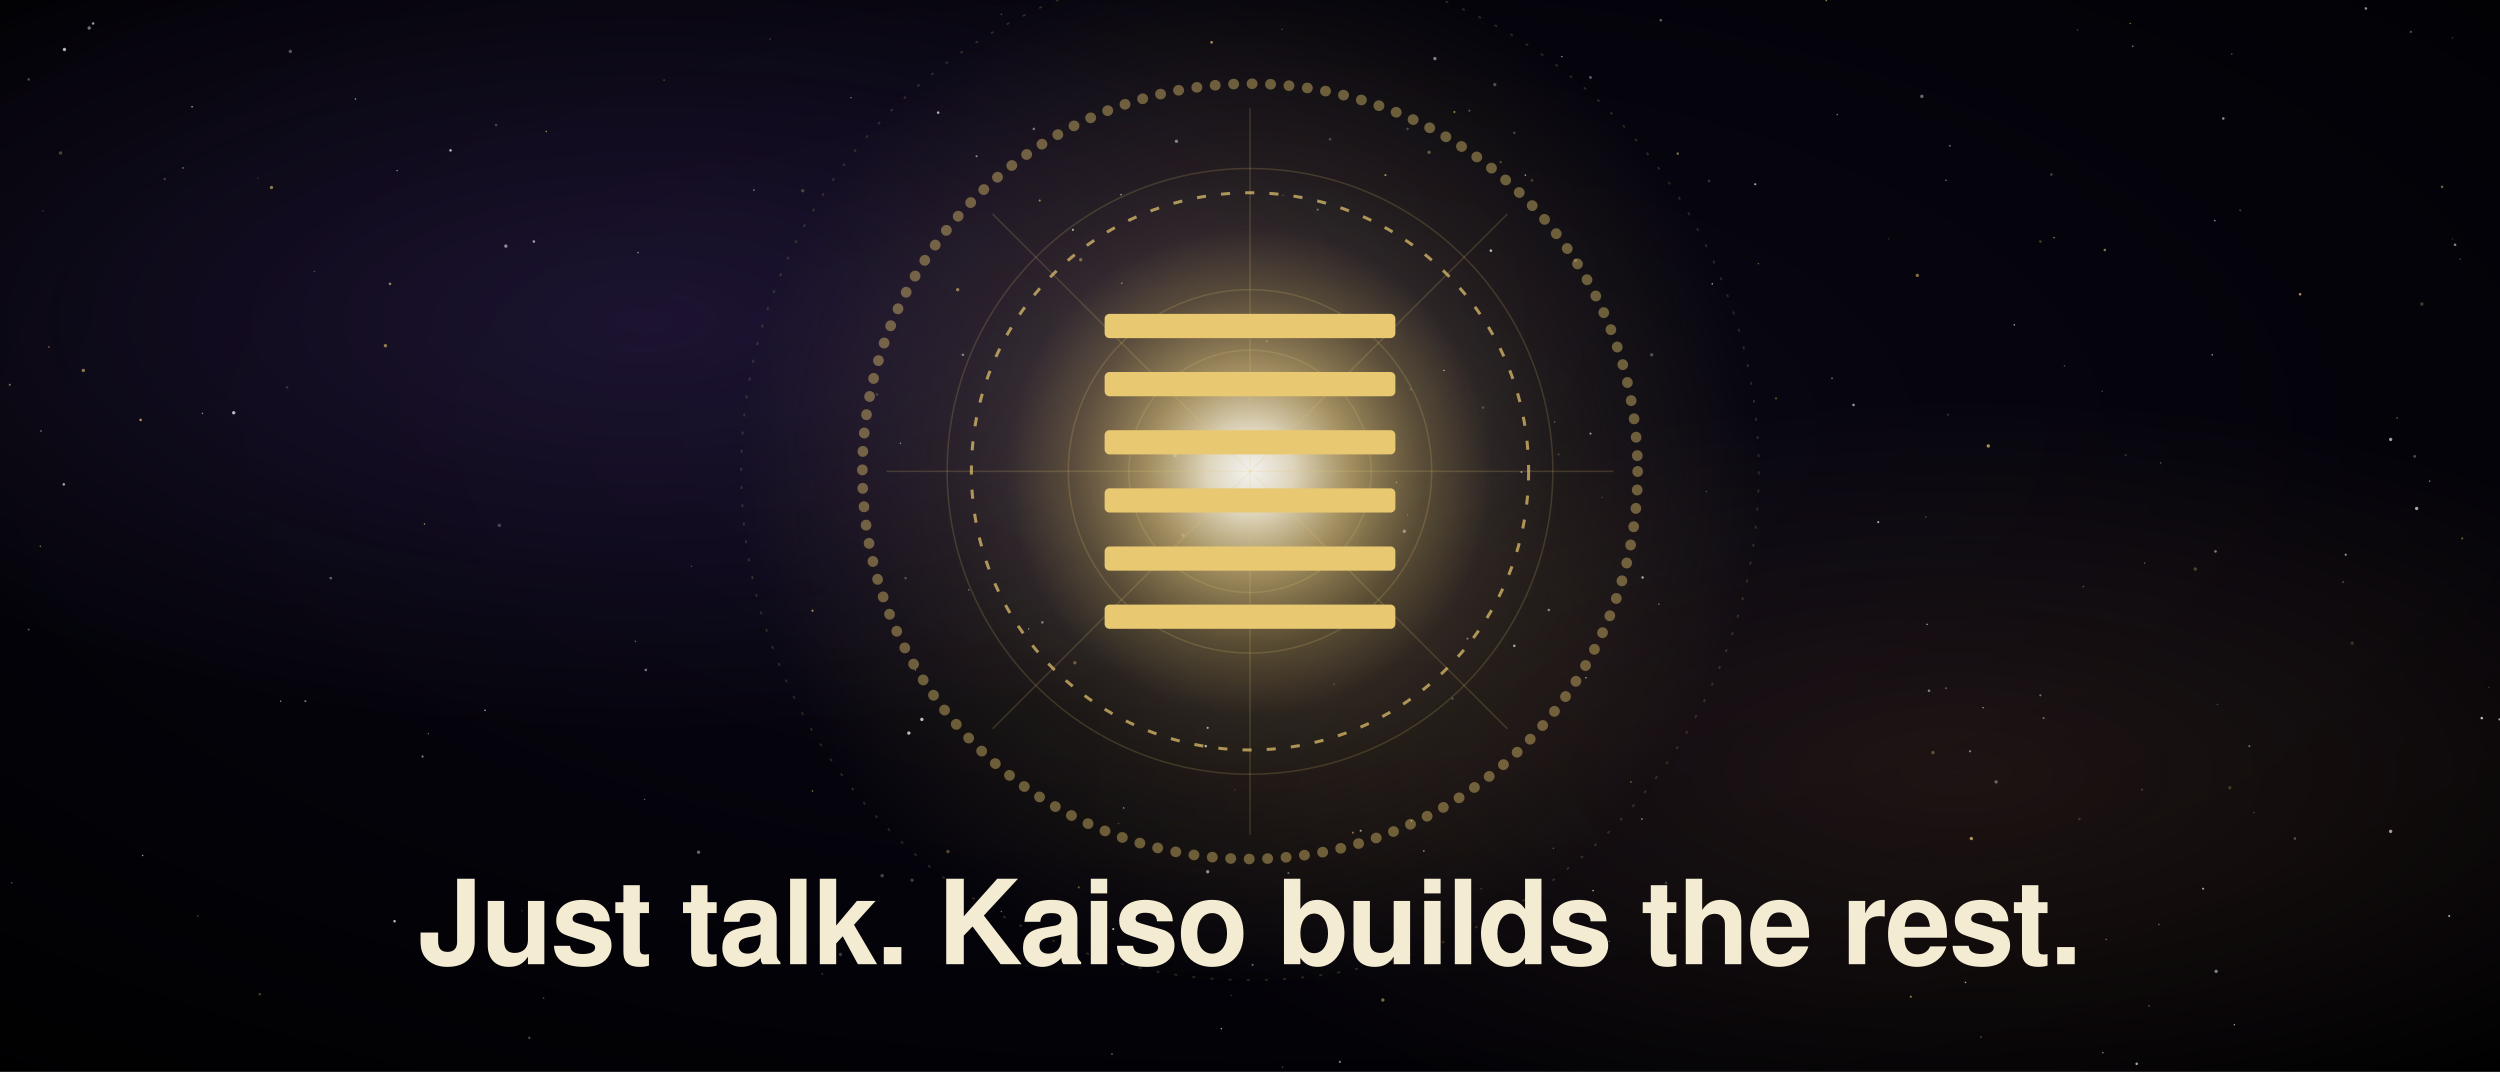
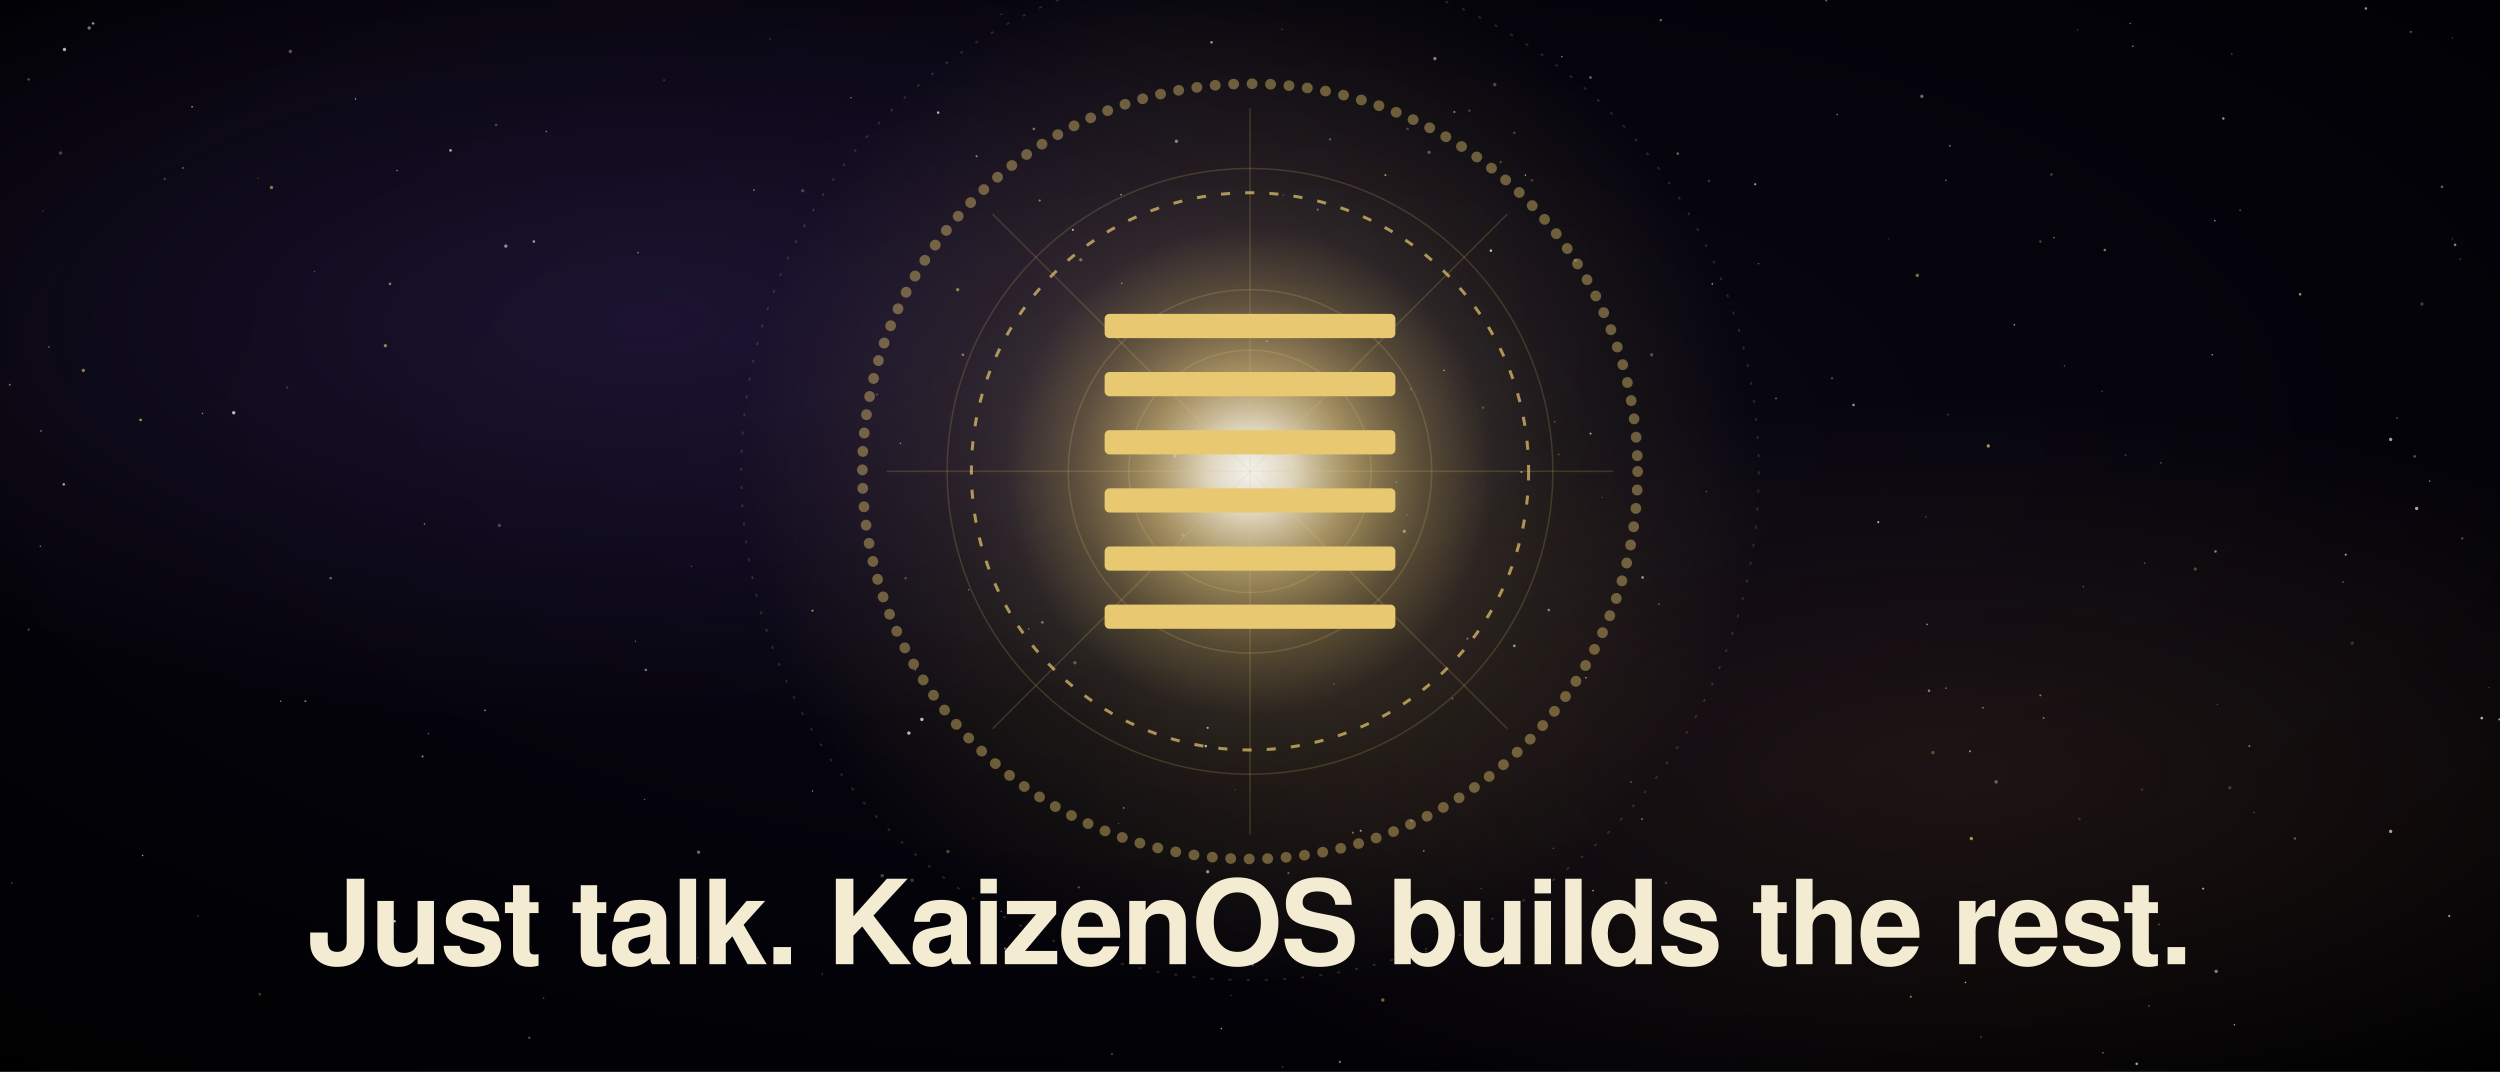
<svg xmlns="http://www.w3.org/2000/svg" width="3840" height="1646" viewBox="0 0 3840 1646">
  <defs>
    <radialGradient id="void" cx="0.5" cy="0.4" r="0.82">
      <stop offset="0%" stop-color="#0a0817" />
      <stop offset="55%" stop-color="#04030a" />
      <stop offset="100%" stop-color="#000000" />
    </radialGradient>
    <radialGradient id="neb1" cx="0.26" cy="0.3" r="0.55">
      <stop offset="0%" stop-color="#4b3278" stop-opacity="0.32" />
      <stop offset="70%" stop-color="#4b3278" stop-opacity="0" />
    </radialGradient>
    <radialGradient id="neb2" cx="0.78" cy="0.72" r="0.5">
      <stop offset="0%" stop-color="#785032" stop-opacity="0.22" />
      <stop offset="70%" stop-color="#785032" stop-opacity="0" />
    </radialGradient>
    <radialGradient id="pinealCore" cx="50%" cy="50%" r="50%">
      <stop offset="0%" stop-color="#ffffff" stop-opacity="0.92" />
      <stop offset="18%" stop-color="#fff5d6" stop-opacity="0.80" />
      <stop offset="42%" stop-color="#f1d27a" stop-opacity="0.52" />
      <stop offset="72%" stop-color="#c8a84e" stop-opacity="0.22" />
      <stop offset="100%" stop-color="#c8a84e" stop-opacity="0" />
    </radialGradient>
    <radialGradient id="pinealHalo" cx="50%" cy="50%" r="50%">
      <stop offset="0%" stop-color="#fff5d6" stop-opacity="0.34" />
      <stop offset="60%" stop-color="#c8a84e" stop-opacity="0.11" />
      <stop offset="100%" stop-color="#c8a84e" stop-opacity="0" />
    </radialGradient>
  </defs>
  <rect width="3840" height="1646" fill="#000000" />
  <rect width="3840" height="1646" fill="url(#void)" />
  <rect width="3840" height="1646" fill="url(#neb1)" />
  <rect width="3840" height="1646" fill="url(#neb2)" />
  <g id="stars">
    <circle cx="1852" cy="1146" r="2.0" fill="#ffffff" opacity="0.67" />
    <circle cx="777" cy="378" r="2.6" fill="#ffffff" opacity="0.53" />
    <circle cx="762" cy="192" r="2.0" fill="#ffffff" opacity="0.23" />
    <circle cx="3316" cy="1420" r="1.2" fill="#ffffff" opacity="0.41" />
    <circle cx="1855" cy="1339" r="2.6" fill="#ffffff" opacity="0.54" />
    <circle cx="3406" cy="1082" r="1.2" fill="#e8c870" opacity="0.29" />
    <circle cx="990" cy="1228" r="1.2" fill="#ffffff" opacity="0.37" />
    <circle cx="2420" cy="400" r="2.6" fill="#e8c870" opacity="0.35" />
    <circle cx="18" cy="1356" r="1.2" fill="#ffffff" opacity="0.34" />
    <circle cx="2257" cy="170" r="1.6" fill="#ffffff" opacity="0.31" />
    <circle cx="1183" cy="60" r="1.2" fill="#ffffff" opacity="0.24" />
    <circle cx="441" cy="595" r="2.0" fill="#e8c870" opacity="0.19" />
    <circle cx="2805" cy="1" r="1.2" fill="#e8c870" opacity="0.7" />
    <circle cx="1925" cy="768" r="2.0" fill="#ffffff" opacity="0.5" />
    <circle cx="813" cy="1594" r="1.6" fill="#ffffff" opacity="0.36" />
    <circle cx="62" cy="839" r="1.2" fill="#e8c870" opacity="0.58" />
    <circle cx="44" cy="122" r="2.0" fill="#ffffff" opacity="0.28" />
    <circle cx="2290" cy="385" r="2.0" fill="#ffffff" opacity="0.74" />
    <circle cx="3151" cy="268" r="2.0" fill="#ffffff" opacity="0.25" />
    <circle cx="1723" cy="435" r="1.2" fill="#e8c870" opacity="0.73" />
    <circle cx="3290" cy="1213" r="1.6" fill="#ffffff" opacity="0.19" />
    <circle cx="767" cy="807" r="2.6" fill="#ffffff" opacity="0.24" />
    <circle cx="599" cy="436" r="2.0" fill="#e8c870" opacity="0.62" />
    <circle cx="1347" cy="606" r="2.0" fill="#e8c870" opacity="0.23" />
    <circle cx="2386" cy="1303" r="1.2" fill="#e8c870" opacity="0.39" />
    <circle cx="2548" cy="928" r="1.2" fill="#ffffff" opacity="0.46" />
    <circle cx="2353" cy="277" r="2.0" fill="#e8c870" opacity="0.27" />
    <circle cx="3720" cy="467" r="2.6" fill="#e8c870" opacity="0.29" />
    <circle cx="3028" cy="1288" r="2.6" fill="#e8c870" opacity="0.72" />
    <circle cx="3613" cy="988" r="2.6" fill="#e8c870" opacity="0.21" />
    <circle cx="446" cy="79" r="2.6" fill="#ffffff" opacity="0.32" />
    <circle cx="2885" cy="802" r="1.6" fill="#ffffff" opacity="0.7" />
    <circle cx="2011" cy="600" r="2.6" fill="#e8c870" opacity="0.59" />
    <circle cx="281" cy="258" r="1.2" fill="#ffffff" opacity="0.55" />
    <circle cx="2522" cy="1258" r="1.2" fill="#ffffff" opacity="0.7" />
    <circle cx="835" cy="1533" r="1.2" fill="#e8c870" opacity="0.41" />
    <circle cx="1020" cy="123" r="1.2" fill="#e8c870" opacity="0.39" />
    <circle cx="2343" cy="269" r="1.2" fill="#ffffff" opacity="0.69" />
    <circle cx="1355" cy="1345" r="2.6" fill="#ffffff" opacity="0.26" />
    <circle cx="143" cy="36" r="2.0" fill="#ffffff" opacity="0.58" />
    <circle cx="137" cy="43" r="2.6" fill="#ffffff" opacity="0.45" />
    <circle cx="2992" cy="637" r="1.6" fill="#e8c870" opacity="0.22" />
    <circle cx="1855" cy="1118" r="1.6" fill="#ffffff" opacity="0.69" />
    <circle cx="3019" cy="1509" r="1.2" fill="#ffffff" opacity="0.7" />
    <circle cx="1441" cy="173" r="2.0" fill="#ffffff" opacity="0.68" />
    <circle cx="1708" cy="1619" r="1.2" fill="#ffffff" opacity="0.51" />
    <circle cx="2559" cy="1356" r="2.0" fill="#ffffff" opacity="0.19" />
    <circle cx="295" cy="164" r="1.2" fill="#ffffff" opacity="0.75" />
    <circle cx="3603" cy="852" r="1.6" fill="#ffffff" opacity="0.6" />
    <circle cx="2379" cy="937" r="2.0" fill="#ffffff" opacity="0.49" />
    <circle cx="2124" cy="1536" r="2.6" fill="#e8c870" opacity="0.52" />
    <circle cx="1969" cy="45" r="1.2" fill="#ffffff" opacity="0.24" />
    <circle cx="3194" cy="1258" r="2.0" fill="#e8c870" opacity="0.19" />
    <circle cx="1233" cy="293" r="2.6" fill="#e8c870" opacity="0.28" />
    <circle cx="3709" cy="701" r="2.0" fill="#ffffff" opacity="0.32" />
    <circle cx="1657" cy="1363" r="1.6" fill="#e8c870" opacity="0.43" />
    <circle cx="3301" cy="1545" r="1.2" fill="#ffffff" opacity="0.4" />
    <circle cx="2388" cy="648" r="1.2" fill="#e8c870" opacity="0.46" />
    <circle cx="3428" cy="83" r="1.2" fill="#ffffff" opacity="0.34" />
    <circle cx="692" cy="231" r="2.0" fill="#ffffff" opacity="0.71" />
    <circle cx="3403" cy="847" r="2.0" fill="#ffffff" opacity="0.46" />
    <circle cx="1291" cy="1466" r="2.6" fill="#ffffff" opacity="0.22" />
    <circle cx="128" cy="569" r="2.6" fill="#e8c870" opacity="0.58" />
    <circle cx="2337" cy="725" r="1.6" fill="#ffffff" opacity="0.5" />
    <circle cx="2625" cy="278" r="2.0" fill="#ffffff" opacity="0.19" />
    <circle cx="3398" cy="545" r="1.2" fill="#ffffff" opacity="0.63" />
    <circle cx="2577" cy="236" r="2.0" fill="#e8c870" opacity="0.49" />
    <circle cx="2621" cy="755" r="1.2" fill="#ffffff" opacity="0.29" />
    <circle cx="1946" cy="524" r="1.2" fill="#ffffff" opacity="0.61" />
    <circle cx="2190" cy="1462" r="1.2" fill="#e8c870" opacity="0.34" />
    <circle cx="1416" cy="1105" r="2.6" fill="#ffffff" opacity="0.75" />
    <circle cx="652" cy="805" r="1.2" fill="#e8c870" opacity="0.71" />
    <circle cx="2958" cy="794" r="1.2" fill="#ffffff" opacity="0.29" />
    <circle cx="3634" cy="13" r="2.0" fill="#ffffff" opacity="0.55" />
    <circle cx="2058" cy="1631" r="1.6" fill="#ffffff" opacity="0.55" />
    <circle cx="839" cy="202" r="1.2" fill="#e8c870" opacity="0.69" />
    <circle cx="359" cy="634" r="2.6" fill="#ffffff" opacity="0.71" />
    <circle cx="1072" cy="1471" r="1.2" fill="#ffffff" opacity="0.23" />
    <circle cx="1805" cy="700" r="2.6" fill="#ffffff" opacity="0.34" />
    <circle cx="3767" cy="58" r="1.2" fill="#ffffff" opacity="0.22" />
    <circle cx="3276" cy="71" r="1.2" fill="#ffffff" opacity="0.57" />
    <circle cx="3751" cy="287" r="2.0" fill="#e8c870" opacity="0.47" />
    <circle cx="2963" cy="1061" r="2.0" fill="#ffffff" opacity="0.46" />
    <circle cx="2822" cy="176" r="1.2" fill="#ffffff" opacity="0.5" />
    <circle cx="3404" cy="1492" r="2.6" fill="#ffffff" opacity="0.48" />
    <circle cx="3455" cy="1146" r="1.6" fill="#ffffff" opacity="0.4" />
    <circle cx="3462" cy="1248" r="1.2" fill="#ffffff" opacity="0.26" />
    <circle cx="2231" cy="1073" r="1.6" fill="#ffffff" opacity="0.29" />
    <circle cx="2195" cy="234" r="2.6" fill="#e8c870" opacity="0.39" />
    <circle cx="2204" cy="90" r="2.6" fill="#ffffff" opacity="0.49" />
    <circle cx="2305" cy="249" r="2.0" fill="#e8c870" opacity="0.28" />
    <circle cx="3812" cy="1103" r="2.0" fill="#ffffff" opacity="0.73" />
    <circle cx="3782" cy="827" r="1.6" fill="#e8c870" opacity="0.46" />
    <circle cx="1391" cy="888" r="2.0" fill="#ffffff" opacity="0.24" />
    <circle cx="1718" cy="1265" r="1.2" fill="#ffffff" opacity="0.25" />
    <circle cx="3191" cy="46" r="1.2" fill="#e8c870" opacity="0.31" />
    <circle cx="2814" cy="581" r="1.6" fill="#ffffff" opacity="0.32" />
    <circle cx="2043" cy="214" r="2.0" fill="#ffffff" opacity="0.25" />
    <circle cx="2090" cy="1276" r="1.6" fill="#ffffff" opacity="0.58" />
    <circle cx="3599" cy="894" r="1.2" fill="#ffffff" opacity="0.42" />
    <circle cx="2168" cy="1261" r="1.2" fill="#ffffff" opacity="0.67" />
    <circle cx="2187" cy="1307" r="1.2" fill="#ffffff" opacity="0.67" />
    <circle cx="2505" cy="1201" r="1.2" fill="#e8c870" opacity="0.6" />
    <circle cx="3319" cy="711" r="1.2" fill="#ffffff" opacity="0.36" />
    <circle cx="3779" cy="398" r="1.2" fill="#ffffff" opacity="0.29" />
    <circle cx="396" cy="274" r="1.2" fill="#e8c870" opacity="0.23" />
    <circle cx="1588" cy="198" r="2.0" fill="#ffffff" opacity="0.42" />
    <circle cx="3235" cy="1443" r="1.2" fill="#e8c870" opacity="0.54" />
    <circle cx="3272" cy="36" r="1.2" fill="#e8c870" opacity="0.57" />
    <circle cx="3732" cy="739" r="1.2" fill="#ffffff" opacity="0.54" />
    <circle cx="1406" cy="1029" r="1.2" fill="#ffffff" opacity="0.45" />
    <circle cx="99" cy="76" r="2.6" fill="#ffffff" opacity="0.7" />
    <circle cx="1971" cy="300" r="1.2" fill="#e8c870" opacity="0.3" />
    <circle cx="3441" cy="323" r="1.6" fill="#ffffff" opacity="0.23" />
    <circle cx="253" cy="275" r="2.0" fill="#e8c870" opacity="0.24" />
    <circle cx="1601" cy="956" r="2.0" fill="#ffffff" opacity="0.43" />
    <circle cx="2461" cy="764" r="1.2" fill="#ffffff" opacity="0.2" />
    <circle cx="820" cy="371" r="2.0" fill="#ffffff" opacity="0.6" />
    <circle cx="1660" cy="399" r="2.6" fill="#e8c870" opacity="0.47" />
    <circle cx="63" cy="662" r="1.2" fill="#ffffff" opacity="0.58" />
    <circle cx="3525" cy="1288" r="2.0" fill="#ffffff" opacity="0.29" />
    <circle cx="2394" cy="698" r="1.6" fill="#e8c870" opacity="0.25" />
    <circle cx="3043" cy="1593" r="1.2" fill="#ffffff" opacity="0.41" />
    <circle cx="3672" cy="675" r="2.6" fill="#ffffff" opacity="0.62" />
    <circle cx="3134" cy="371" r="2.0" fill="#e8c870" opacity="0.29" />
    <circle cx="3265" cy="699" r="1.6" fill="#ffffff" opacity="0.19" />
    <circle cx="1456" cy="1308" r="2.6" fill="#e8c870" opacity="0.34" />
    <circle cx="2728" cy="612" r="1.6" fill="#e8c870" opacity="0.41" />
    <circle cx="745" cy="1091" r="1.2" fill="#ffffff" opacity="0.75" />
    <circle cx="2630" cy="436" r="1.2" fill="#ffffff" opacity="0.74" />
    <circle cx="93" cy="235" r="2.6" fill="#e8c870" opacity="0.32" />
    <circle cx="1817" cy="822" r="2.6" fill="#e8c870" opacity="0.29" />
    <circle cx="1538" cy="22" r="1.2" fill="#e8c870" opacity="0.34" />
    <circle cx="1396" cy="1126" r="2.6" fill="#ffffff" opacity="0.73" />
    <circle cx="2326" cy="204" r="2.0" fill="#ffffff" opacity="0.22" />
    <circle cx="2447" cy="1368" r="1.2" fill="#ffffff" opacity="0.72" />
    <circle cx="1580" cy="966" r="1.2" fill="#ffffff" opacity="0.49" />
    <circle cx="2443" cy="119" r="2.0" fill="#ffffff" opacity="0.42" />
    <circle cx="2157" cy="816" r="2.6" fill="#ffffff" opacity="0.48" />
    <circle cx="1979" cy="1341" r="1.6" fill="#ffffff" opacity="0.34" />
    <circle cx="2935" cy="1531" r="1.6" fill="#e8c870" opacity="0.62" />
    <circle cx="2399" cy="87" r="1.2" fill="#ffffff" opacity="0.57" />
    <circle cx="216" cy="645" r="2.0" fill="#e8c870" opacity="0.74" />
    <circle cx="1307" cy="150" r="1.2" fill="#ffffff" opacity="0.45" />
    <circle cx="3094" cy="499" r="1.2" fill="#ffffff" opacity="0.71" />
    <circle cx="2960" cy="959" r="1.2" fill="#ffffff" opacity="0.65" />
    <circle cx="2472" cy="1446" r="1.2" fill="#e8c870" opacity="0.42" />
    <circle cx="483" cy="417" r="1.2" fill="#ffffff" opacity="0.27" />
    <circle cx="1488" cy="906" r="1.2" fill="#ffffff" opacity="0.44" />
    <circle cx="1073" cy="1309" r="2.6" fill="#ffffff" opacity="0.39" />
    <circle cx="3046" cy="1087" r="1.2" fill="#ffffff" opacity="0.6" />
    <circle cx="976" cy="985" r="1.2" fill="#ffffff" opacity="0.36" />
    <circle cx="2078" cy="1279" r="1.6" fill="#e8c870" opacity="0.53" />
    <circle cx="2969" cy="1156" r="2.6" fill="#e8c870" opacity="0.34" />
    <circle cx="980" cy="388" r="1.2" fill="#ffffff" opacity="0.55" />
    <circle cx="802" cy="1399" r="1.2" fill="#ffffff" opacity="0.19" />
    <circle cx="1062" cy="870" r="1.2" fill="#ffffff" opacity="0.24" />
    <circle cx="2218" cy="569" r="1.2" fill="#ffffff" opacity="0.7" />
    <circle cx="658" cy="1127" r="1.2" fill="#ffffff" opacity="0.39" />
    <circle cx="1960" cy="725" r="1.2" fill="#ffffff" opacity="0.46" />
    <circle cx="546" cy="152" r="1.2" fill="#ffffff" opacity="0.65" />
    <circle cx="3432" cy="1574" r="1.2" fill="#ffffff" opacity="0.61" />
    <circle cx="1597" cy="308" r="1.6" fill="#e8c870" opacity="0.66" />
    <circle cx="2443" cy="666" r="1.6" fill="#ffffff" opacity="0.61" />
    <circle cx="3771" cy="376" r="2.0" fill="#ffffff" opacity="0.51" />
    <circle cx="1892" cy="663" r="1.2" fill="#ffffff" opacity="0.43" />
    <circle cx="2326" cy="992" r="2.0" fill="#ffffff" opacity="0.62" />
    <circle cx="311" cy="635" r="1.2" fill="#ffffff" opacity="0.52" />
    <circle cx="2847" cy="622" r="2.0" fill="#ffffff" opacity="0.58" />
    <circle cx="1158" cy="292" r="1.2" fill="#ffffff" opacity="0.59" />
    <circle cx="1500" cy="240" r="1.6" fill="#ffffff" opacity="0.5" />
    <circle cx="3762" cy="1407" r="1.6" fill="#ffffff" opacity="0.64" />
    <circle cx="1248" cy="938" r="1.6" fill="#e8c870" opacity="0.73" />
    <circle cx="2989" cy="1057" r="1.2" fill="#e8c870" opacity="0.65" />
    <circle cx="98" cy="744" r="2.0" fill="#ffffff" opacity="0.63" />
    <circle cx="3026" cy="1154" r="1.6" fill="#ffffff" opacity="0.49" />
    <circle cx="3425" cy="1210" r="2.6" fill="#e8c870" opacity="0.23" />
    <circle cx="1861" cy="576" r="1.2" fill="#e8c870" opacity="0.21" />
    <circle cx="649" cy="1162" r="1.6" fill="#ffffff" opacity="0.55" />
    <circle cx="3294" cy="865" r="1.2" fill="#ffffff" opacity="0.35" />
    <circle cx="2234" cy="172" r="1.6" fill="#e8c870" opacity="0.6" />
    <circle cx="3682" cy="642" r="1.2" fill="#e8c870" opacity="0.55" />
    <circle cx="399" cy="1527" r="2.0" fill="#e8c870" opacity="0.31" />
    <circle cx="3134" cy="1068" r="1.6" fill="#ffffff" opacity="0.4" />
    <circle cx="1383" cy="681" r="1.2" fill="#ffffff" opacity="0.49" />
    <circle cx="2952" cy="148" r="2.6" fill="#ffffff" opacity="0.41" />
    <circle cx="3384" cy="1365" r="1.6" fill="#ffffff" opacity="0.64" />
    <circle cx="3415" cy="182" r="2.0" fill="#ffffff" opacity="0.54" />
    <circle cx="2145" cy="741" r="1.2" fill="#ffffff" opacity="0.42" />
    <circle cx="1722" cy="299" r="1.2" fill="#ffffff" opacity="0.74" />
    <circle cx="1538" cy="1400" r="1.2" fill="#ffffff" opacity="0.4" />
    <circle cx="2167" cy="598" r="1.6" fill="#ffffff" opacity="0.21" />
    <circle cx="1263" cy="1496" r="1.2" fill="#ffffff" opacity="0.27" />
    <circle cx="3767" cy="367" r="1.2" fill="#ffffff" opacity="0.19" />
    <circle cx="1970" cy="1639" r="1.2" fill="#ffffff" opacity="0.29" />
    <circle cx="1471" cy="445" r="2.6" fill="#e8c870" opacity="0.59" />
    <circle cx="2436" cy="1041" r="1.2" fill="#ffffff" opacity="0.69" />
    <circle cx="1648" cy="353" r="1.6" fill="#ffffff" opacity="0.72" />
    <circle cx="2254" cy="981" r="1.6" fill="#ffffff" opacity="0.41" />
    <circle cx="1401" cy="1352" r="2.6" fill="#ffffff" opacity="0.23" />
    <circle cx="3533" cy="452" r="2.0" fill="#e8c870" opacity="0.72" />
    <circle cx="3282" cy="1634" r="2.0" fill="#ffffff" opacity="0.63" />
    <circle cx="3171" cy="562" r="1.2" fill="#ffffff" opacity="0.32" />
    <circle cx="44" cy="967" r="1.6" fill="#ffffff" opacity="0.32" />
    <circle cx="1726" cy="1241" r="1.2" fill="#ffffff" opacity="0.62" />
    <circle cx="592" cy="531" r="2.6" fill="#e8c870" opacity="0.6" />
    <circle cx="2537" cy="545" r="2.6" fill="#ffffff" opacity="0.27" />
    <circle cx="3155" cy="365" r="1.2" fill="#e8c870" opacity="0.7" />
    <circle cx="610" cy="262" r="1.2" fill="#ffffff" opacity="0.53" />
    <circle cx="2162" cy="198" r="2.0" fill="#ffffff" opacity="0.23" />
    <circle cx="3066" cy="1201" r="2.6" fill="#ffffff" opacity="0.35" />
    <circle cx="3233" cy="384" r="2.0" fill="#e8c870" opacity="0.57" />
    <circle cx="3200" cy="901" r="1.2" fill="#e8c870" opacity="0.42" />
    <circle cx="2024" cy="322" r="1.6" fill="#ffffff" opacity="0.41" />
    <circle cx="2278" cy="626" r="2.0" fill="#ffffff" opacity="0.22" />
    <circle cx="304" cy="1407" r="1.2" fill="#e8c870" opacity="0.4" />
    <circle cx="1891" cy="1529" r="1.2" fill="#ffffff" opacity="0.19" />
    <circle cx="1544" cy="1457" r="2.0" fill="#e8c870" opacity="0.5" />
    <circle cx="1876" cy="1580" r="1.2" fill="#ffffff" opacity="0.66" />
    <circle cx="2945" cy="423" r="2.6" fill="#e8c870" opacity="0.54" />
    <circle cx="3839" cy="1105" r="1.6" fill="#ffffff" opacity="0.61" />
    <circle cx="2275" cy="1365" r="1.2" fill="#e8c870" opacity="0.29" />
    <circle cx="2995" cy="224" r="1.6" fill="#ffffff" opacity="0.34" />
    <circle cx="1924" cy="1482" r="1.6" fill="#ffffff" opacity="0.4" />
    <circle cx="417" cy="288" r="2.6" fill="#e8c870" opacity="0.57" />
    <circle cx="2901" cy="367" r="1.2" fill="#e8c870" opacity="0.2" />
    <circle cx="1897" cy="1213" r="1.2" fill="#e8c870" opacity="0.2" />
    <circle cx="508" cy="888" r="2.0" fill="#ffffff" opacity="0.37" />
    <circle cx="3372" cy="874" r="2.6" fill="#e8c870" opacity="0.3" />
    <circle cx="606" cy="1415" r="2.0" fill="#ffffff" opacity="0.71" />
    <circle cx="2551" cy="31" r="2.0" fill="#ffffff" opacity="0.36" />
    <circle cx="3230" cy="1617" r="1.2" fill="#ffffff" opacity="0.53" />
    <circle cx="75" cy="533" r="1.6" fill="#e8c870" opacity="0.35" />
    <circle cx="1807" cy="217" r="2.6" fill="#ffffff" opacity="0.47" />
    <circle cx="3229" cy="601" r="1.2" fill="#ffffff" opacity="0.27" />
    <circle cx="3139" cy="1103" r="1.6" fill="#ffffff" opacity="0.38" />
    <circle cx="2049" cy="1051" r="1.2" fill="#ffffff" opacity="0.29" />
    <circle cx="3823" cy="1056" r="1.2" fill="#ffffff" opacity="0.2" />
    <circle cx="2701" cy="405" r="1.2" fill="#e8c870" opacity="0.45" />
    <circle cx="1710" cy="1427" r="1.6" fill="#ffffff" opacity="0.71" />
    <circle cx="1479" cy="545" r="2.0" fill="#ffffff" opacity="0.44" />
    <circle cx="2989" cy="277" r="1.2" fill="#ffffff" opacity="0.49" />
    <circle cx="2296" cy="130" r="2.6" fill="#ffffff" opacity="0.28" />
    <circle cx="3054" cy="685" r="2.6" fill="#e8c870" opacity="0.71" />
    <circle cx="15" cy="591" r="1.6" fill="#e8c870" opacity="0.51" />
    <circle cx="3402" cy="339" r="1.2" fill="#ffffff" opacity="0.64" />
    <circle cx="1861" cy="65" r="2.0" fill="#e8c870" opacity="0.74" />
    <circle cx="2696" cy="283" r="1.6" fill="#ffffff" opacity="0.66" />
    <circle cx="3712" cy="781" r="2.6" fill="#ffffff" opacity="0.64" />
    <circle cx="66" cy="324" r="1.2" fill="#ffffff" opacity="0.2" />
    <circle cx="2162" cy="791" r="1.2" fill="#ffffff" opacity="0.28" />
    <circle cx="2128" cy="269" r="1.6" fill="#e8c870" opacity="0.71" />
    <circle cx="219" cy="1314" r="1.2" fill="#ffffff" opacity="0.63" />
    <circle cx="1651" cy="1018" r="2.6" fill="#e8c870" opacity="0.38" />
    <circle cx="3672" cy="1277" r="2.6" fill="#ffffff" opacity="0.61" />
    <circle cx="1989" cy="949" r="2.0" fill="#ffffff" opacity="0.25" />
    <circle cx="469" cy="1077" r="1.6" fill="#ffffff" opacity="0.43" />
    <circle cx="3703" cy="49" r="1.6" fill="#ffffff" opacity="0.35" />
    <circle cx="2523" cy="887" r="2.0" fill="#ffffff" opacity="0.61" />
    <circle cx="1248" cy="1215" r="1.2" fill="#e8c870" opacity="0.66" />
    <circle cx="992" cy="1029" r="2.0" fill="#ffffff" opacity="0.45" />
    <circle cx="431" cy="1077" r="1.2" fill="#ffffff" opacity="0.55" />
  </g>
  <g transform="translate(1920,724) scale(4.6517)">
    <circle cx="0" cy="0" r="170" fill="url(#pinealHalo)" />
    <circle cx="0" cy="0" r="80" fill="url(#pinealCore)" />
    <g fill="none" stroke="#e8c870" stroke-width="0.5" stroke-opacity="0.18">
      <line x1="0" y1="-120" x2="0" y2="120" />
      <line x1="-120" y1="0" x2="120" y2="0" />
      <line x1="-85" y1="-85" x2="85" y2="85" />
      <line x1="-85" y1="85" x2="85" y2="-85" />
      <circle cx="0" cy="0" r="40" />
      <circle cx="0" cy="0" r="60" />
      <circle cx="0" cy="0" r="100" />
    </g>
    <circle cx="0" cy="0" r="92" fill="none" stroke="#e8c870" stroke-opacity="0.7" stroke-width="1" stroke-dasharray="3 5" />
    <circle cx="0" cy="0" r="128" fill="none" stroke="#e8c870" stroke-opacity="0.42" stroke-width="3.5" stroke-dasharray="0.1 6" stroke-linecap="round" />
    <circle cx="0" cy="0" r="168" fill="none" stroke="#e8c870" stroke-opacity="0.18" stroke-width="0.6" stroke-dasharray="1 5" />
    <g transform="scale(0.8)">
      <rect x="-60" y="-65" width="120" height="10" rx="2" fill="#e8c870" />
      <rect x="-60" y="-41" width="120" height="10" rx="2" fill="#e8c870" />
      <rect x="-60" y="-17" width="120" height="10" rx="2" fill="#e8c870" />
      <rect x="-60" y="7" width="120" height="10" rx="2" fill="#e8c870" />
      <rect x="-60" y="31" width="120" height="10" rx="2" fill="#e8c870" />
      <rect x="-60" y="55" width="120" height="10" rx="2" fill="#e8c870" />
    </g>
  </g>
-   <text x="1920" y="1481" text-anchor="middle" font-family="SF Pro Display, Helvetica Neue, Helvetica, Arial, sans-serif" font-size="180" font-weight="700" letter-spacing="-3" fill="#f4ecd2">Just talk. Kaiso builds the rest.</text>
+   <text x="1920" y="1481" text-anchor="middle" font-family="SF Pro Display, Helvetica Neue, Helvetica, Arial, sans-serif" font-size="180" font-weight="700" letter-spacing="-3" fill="#f4ecd2">Just talk. KaizenOS builds the rest.</text>
</svg>
